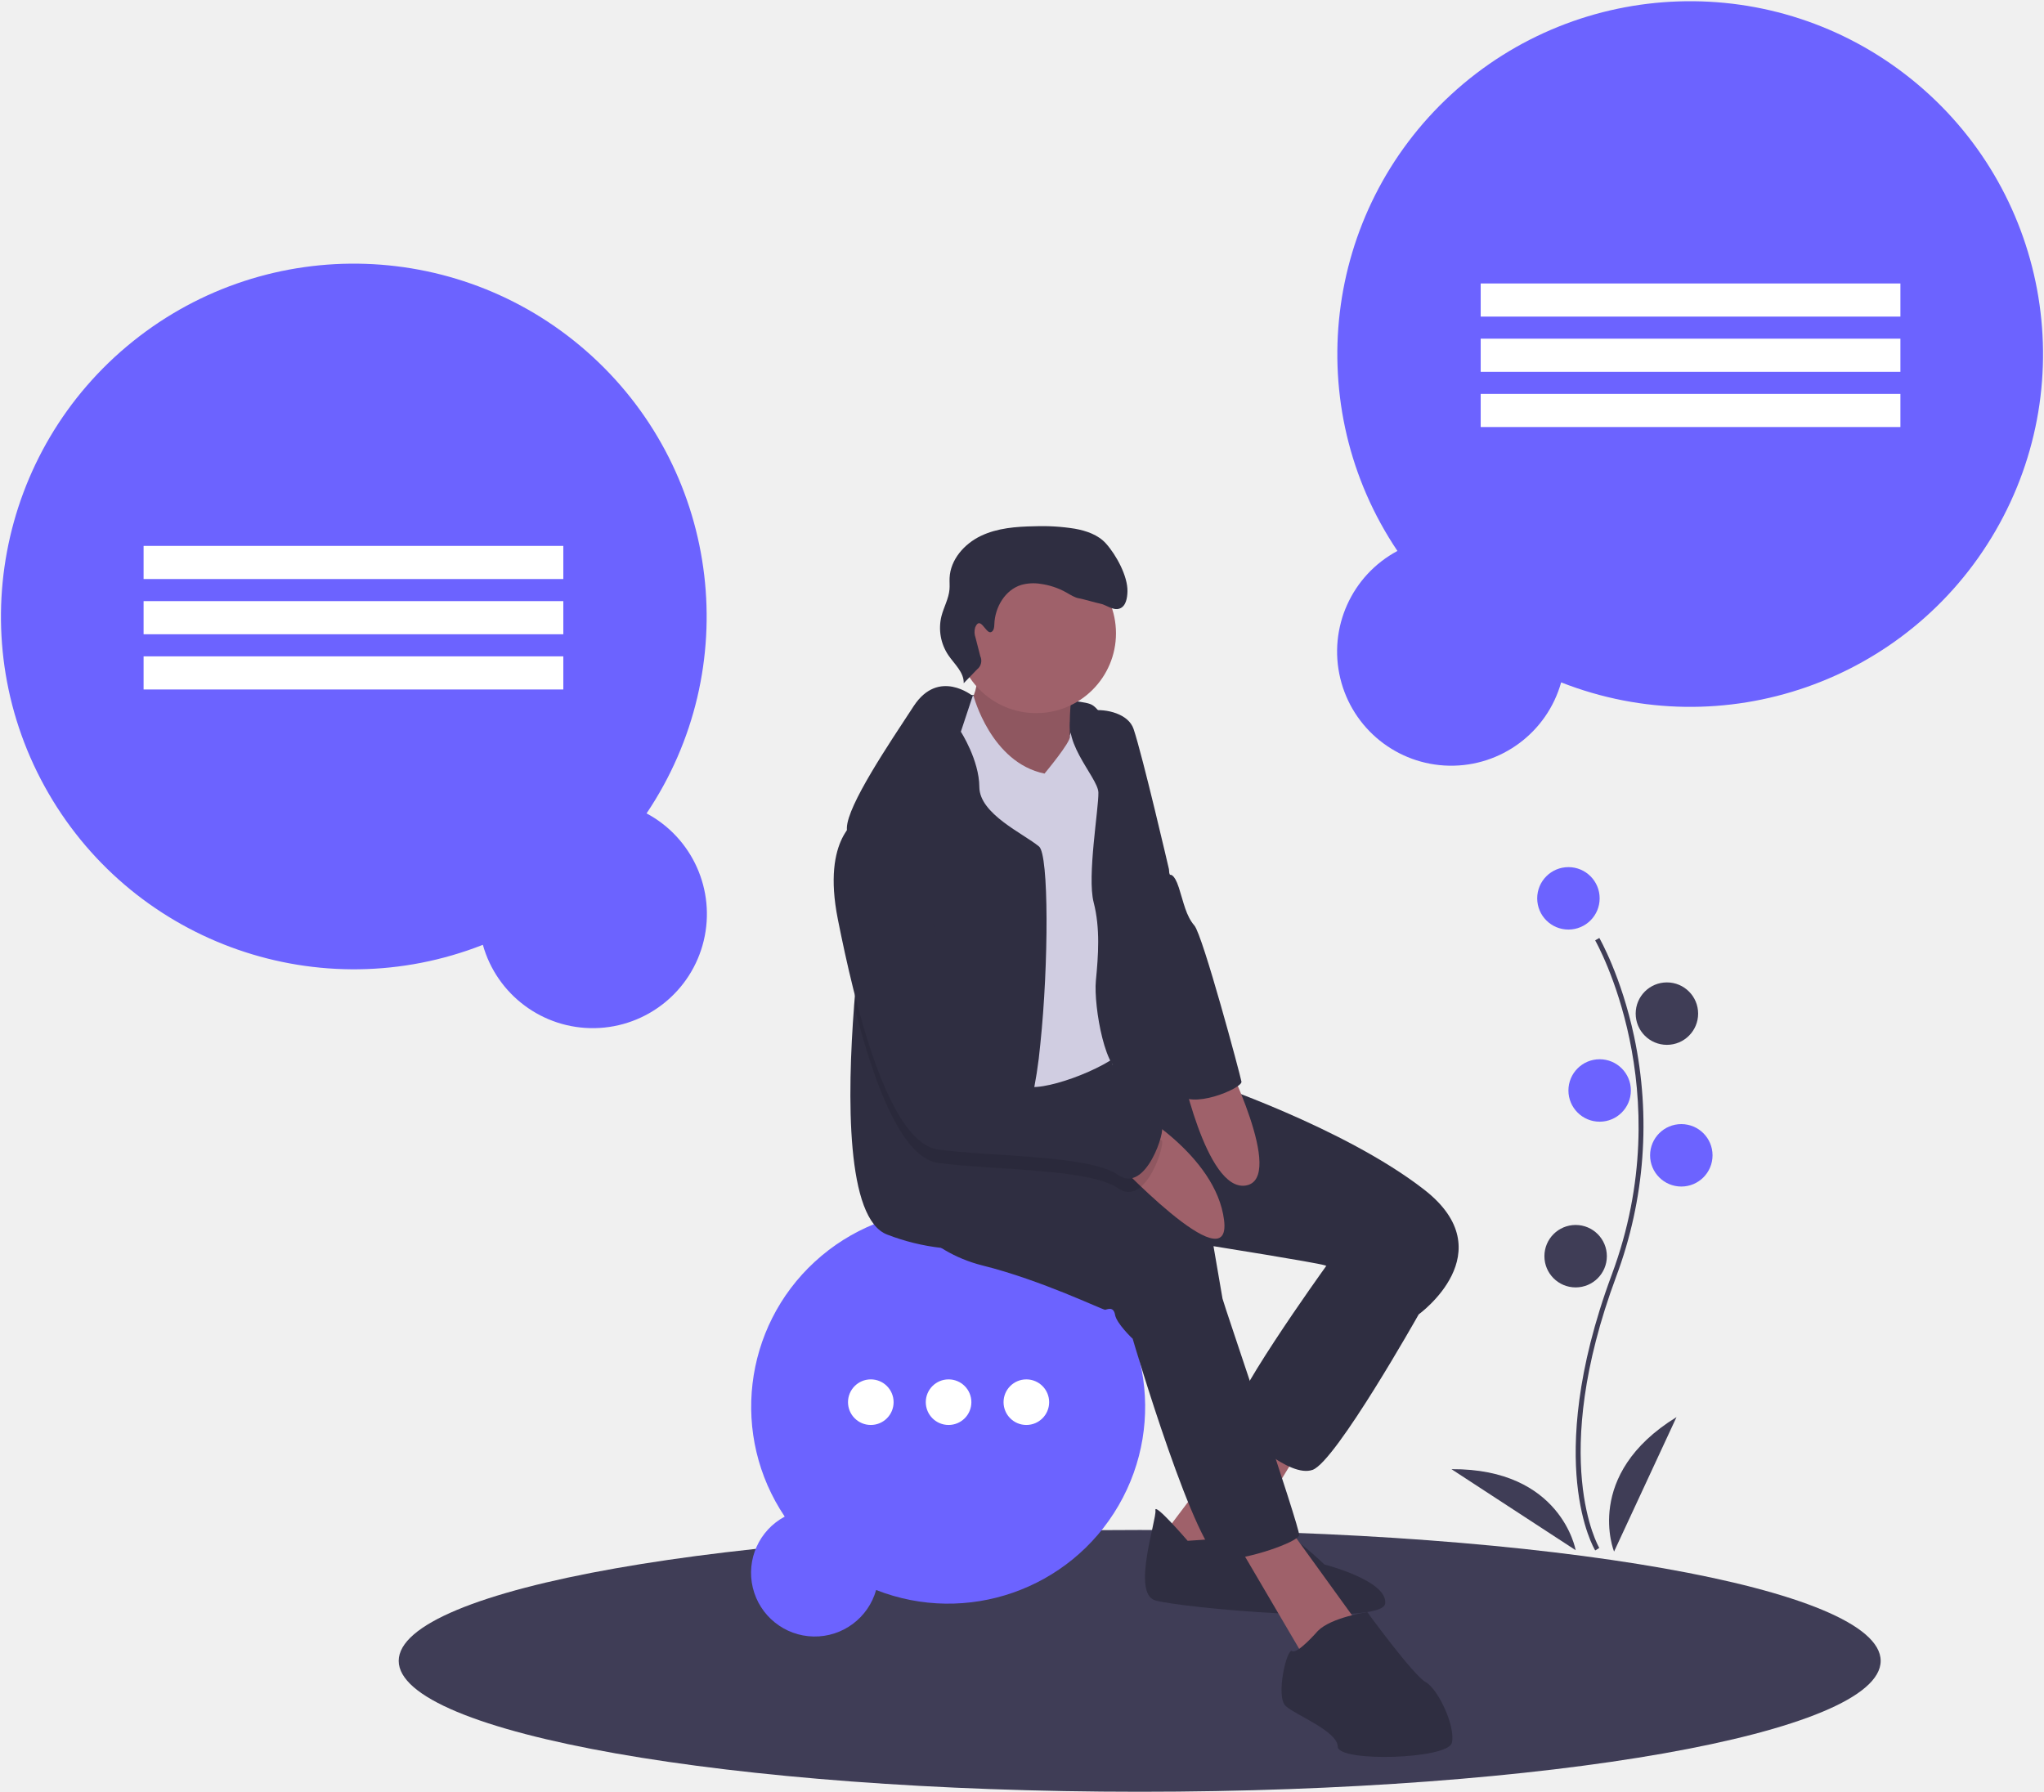
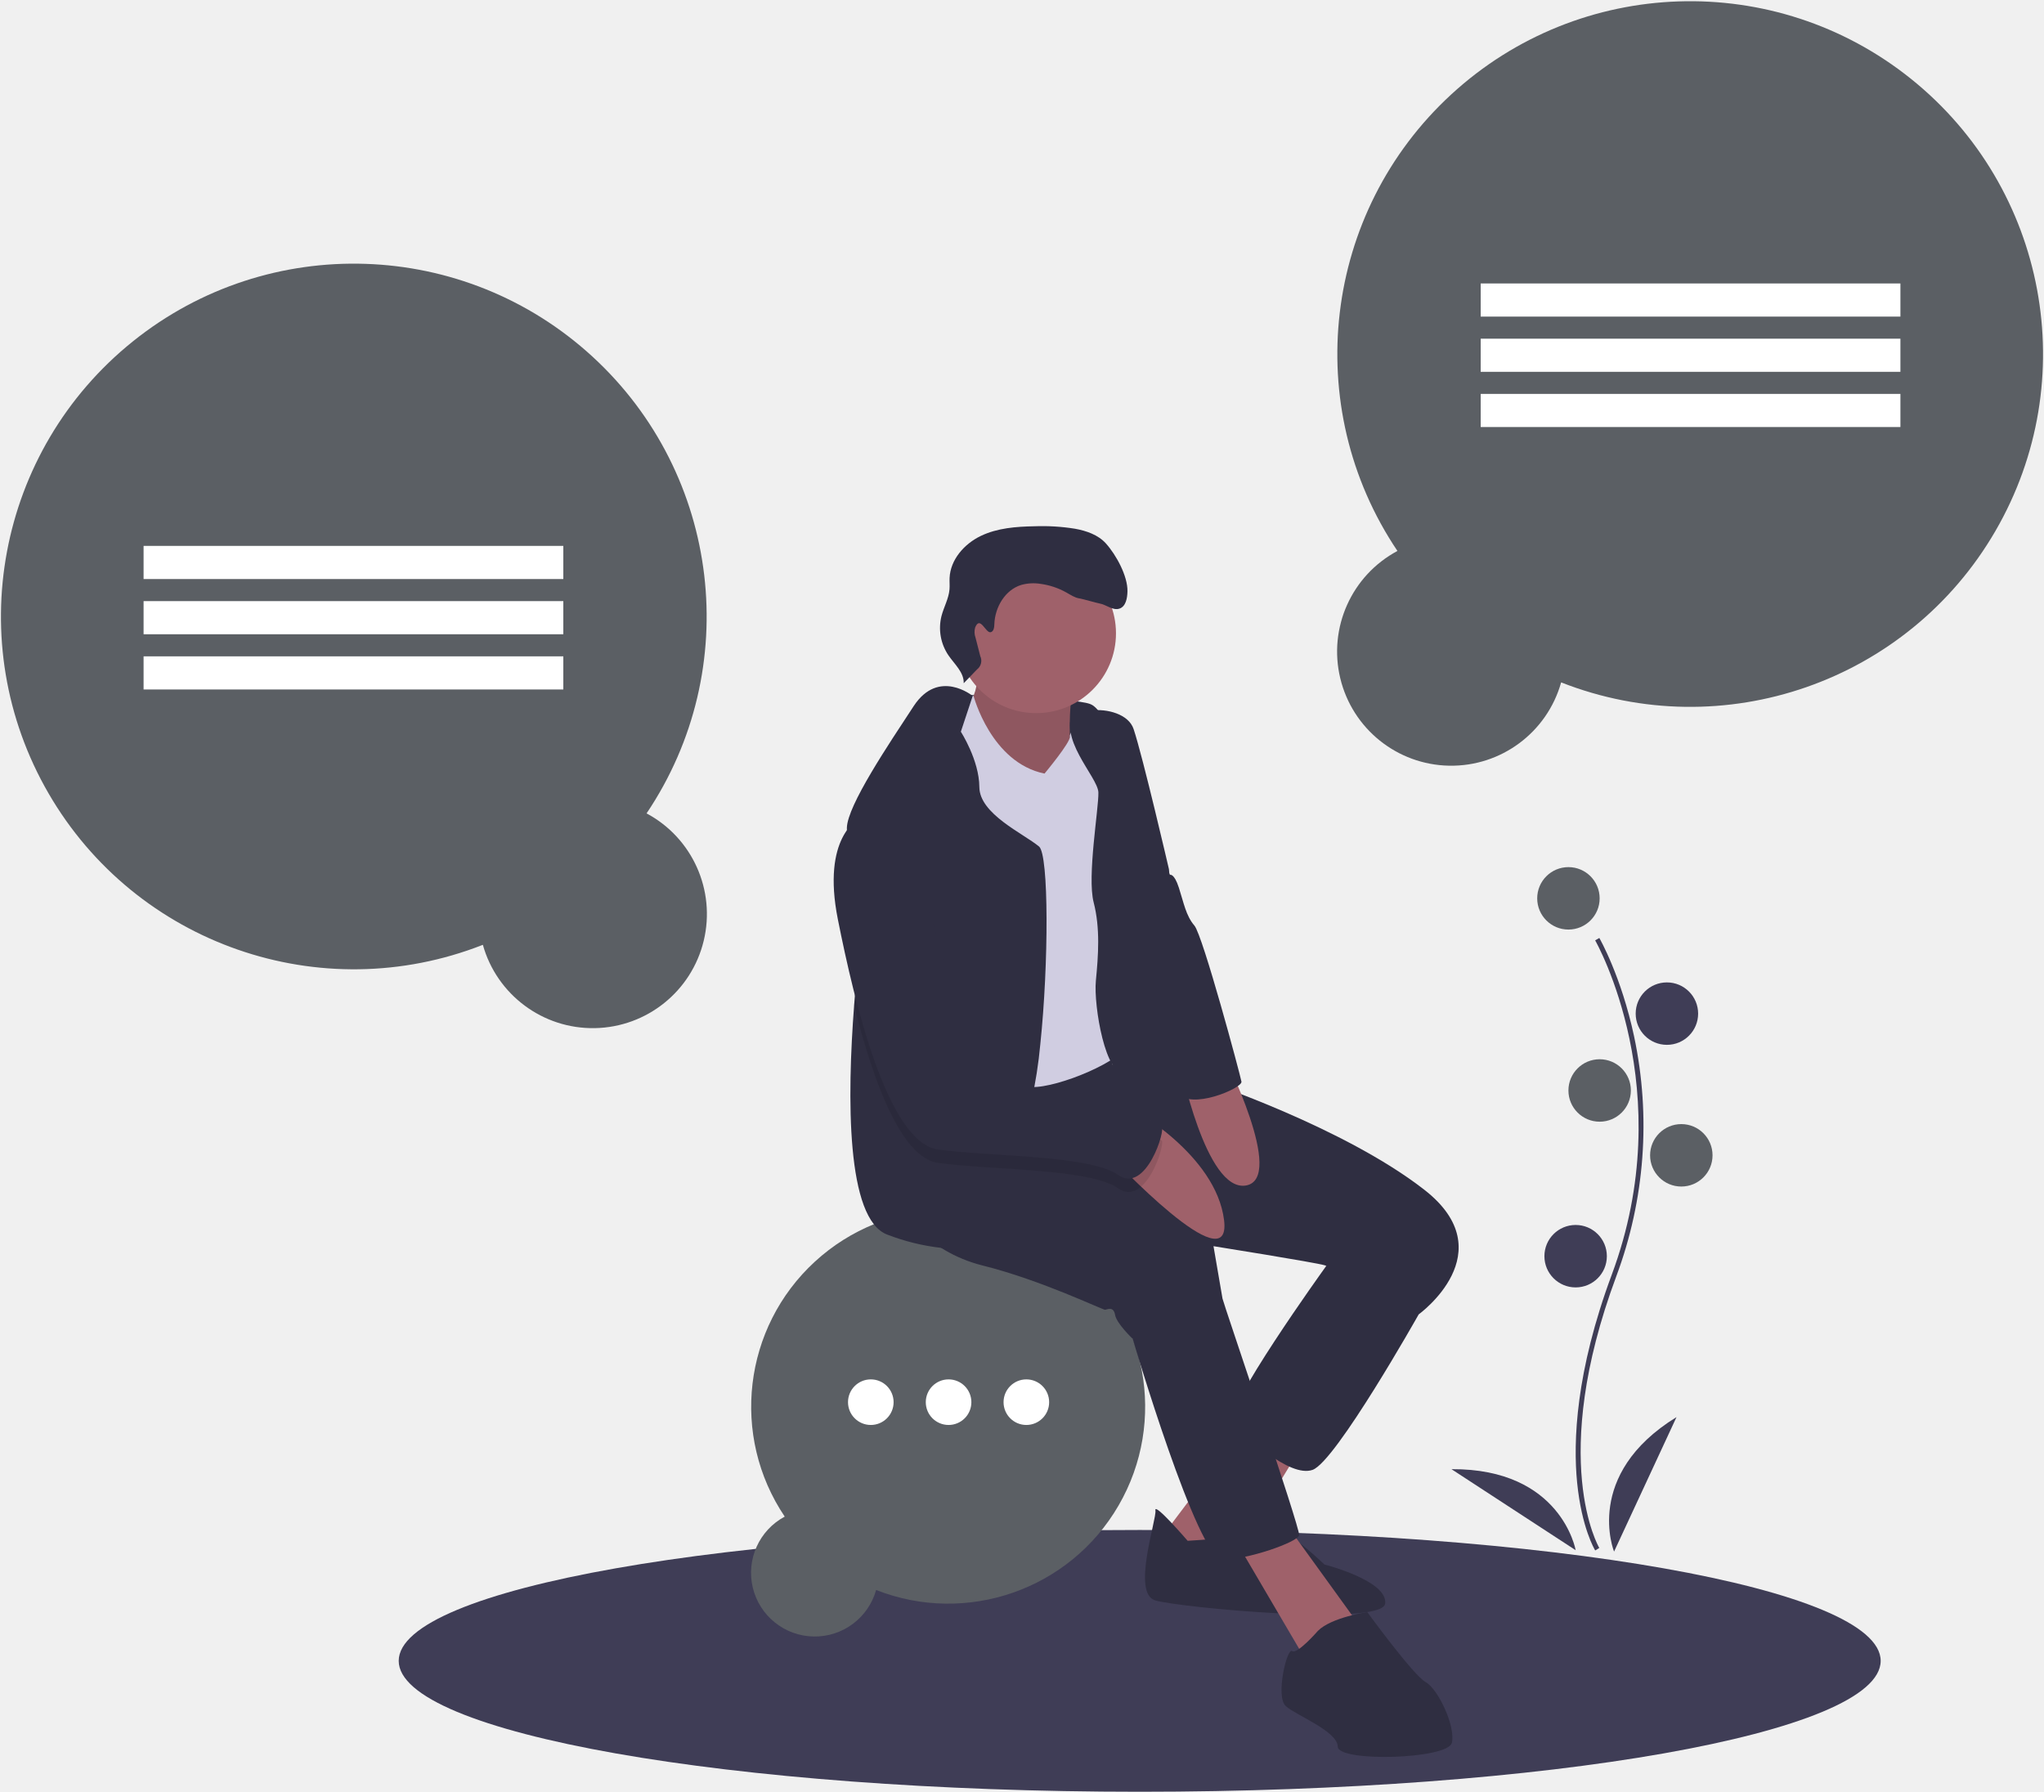
<svg xmlns="http://www.w3.org/2000/svg" id="bafbdcdd-db4a-4743-9ceb-46364dc67d6e" data-name="Layer 1" width="851" height="746.054" viewBox="0 0 851 746.054">
  <ellipse cx="474.5" cy="691.554" rx="308.5" ry="54.5" fill="#3f3d56" />
-   <path d="M443.693,415.653A146.9,146.9,0,1,0,375.535,470.378a47.518,47.518,0,1,0,68.159-54.725Z" transform="translate(-174.5 -76.9729)" fill="#6c63ff" />
+   <path d="M443.693,415.653A146.9,146.9,0,1,0,375.535,470.378a47.518,47.518,0,1,0,68.159-54.725Z" transform="translate(-174.5 -76.9729)" fill="#5b5f64" />
  <rect x="59.782" y="227.304" width="174.746" height="13.796" fill="#fff" />
  <rect x="59.782" y="250.297" width="174.746" height="13.796" fill="#fff" />
  <rect x="59.782" y="273.29" width="174.746" height="13.796" fill="#fff" />
-   <path d="M756.307,306.379a146.9,146.9,0,1,1,68.159,54.725,47.518,47.518,0,1,1-68.159-54.725Z" transform="translate(-174.5 -76.9729)" fill="#6c63ff" />
+   <path d="M756.307,306.379a146.9,146.9,0,1,1,68.159,54.725,47.518,47.518,0,1,1-68.159-54.725Z" transform="translate(-174.5 -76.9729)" fill="#5b5f64" />
  <rect x="790.973" y="195.003" width="174.746" height="13.796" transform="translate(1582.191 326.829) rotate(-180)" fill="#fff" />
  <rect x="790.973" y="217.996" width="174.746" height="13.796" transform="translate(1582.191 372.8147) rotate(-180)" fill="#fff" />
  <rect x="790.973" y="240.989" width="174.746" height="13.796" transform="translate(1582.191 418.8005) rotate(-180)" fill="#fff" />
-   <path d="M501.213,708.464a82.013,82.013,0,1,1,38.052,30.553,26.529,26.529,0,1,1-38.052-30.553Z" transform="translate(-174.5 -76.9729)" fill="#6c63ff" />
+   <path d="M501.213,708.464a82.013,82.013,0,1,1,38.052,30.553,26.529,26.529,0,1,1-38.052-30.553Z" transform="translate(-174.5 -76.9729)" fill="#5b5f64" />
  <circle cx="362.551" cy="583.84" r="9.491" fill="#fff" />
  <circle cx="394.932" cy="583.84" r="9.491" fill="#fff" />
  <circle cx="427.312" cy="583.84" r="9.491" fill="#fff" />
  <path d="M578.936,366.381s42.346,1.151,49.34,3.696,10.121,20.74,10.121,20.74l-32.879,10.334-24.592-1.393-18.508,1.308L572.753,374Z" transform="translate(-174.5 -76.9729)" fill="#2f2e41" />
  <path d="M580.763,352.486s2.786,10.761-3.397,18.38S603.947,405.635,603.947,405.635l17.285-2.971s-3.81-33.064,1.308-41.437S580.763,352.486,580.763,352.486Z" transform="translate(-174.5 -76.9729)" fill="#9f616a" />
  <path d="M580.763,352.486s2.786,10.761-3.397,18.38S603.947,405.635,603.947,405.635l17.285-2.971s-3.81-33.064,1.308-41.437S580.763,352.486,580.763,352.486Z" transform="translate(-174.5 -76.9729)" opacity="0.1" />
  <polygon points="521.22 590.132 483.081 640.709 509.109 655.905 544.931 597.296 521.22 590.132" fill="#9f616a" />
  <path d="M668.968,718.535s-14.044-16.319-13.419-12.68-9.993,34.5-.114,37.485,94.601,10.903,95.766,1.336S725.927,728.414,725.927,728.414s-15.708-15.096-19.19-13.561S668.968,718.535,668.968,718.535Z" transform="translate(-174.5 -76.9729)" fill="#2f2e41" />
  <polygon points="512.663 638.435 543.126 690.333 566.125 677.014 535.407 634.525 512.663 638.435" fill="#9f616a" />
  <path d="M735.252,591.936l-9.041,12.793s-43.1,59.859-38.522,64.692,23.64,23.099,33.334,19.56S765.16,624.261,765.16,624.261l-8.984-35.921Z" transform="translate(-174.5 -76.9729)" fill="#2f2e41" />
  <path d="M549.59,579.826s9.652,18.01,34.116,24.108,50.023,18.565,50.932,18.408,3.483-1.535,4.108,2.104,7.335,9.979,7.335,9.979,27.023,91.829,37.343,91.928,31.529-7.292,31.969-10.178-31.6-96.662-31.913-98.481L679.728,595.86s42.375,6.766,46.327,7.96S765.16,624.261,765.16,624.261s35.836-25.829,2.317-51.913-91.132-45.218-91.132-45.218l-20.669-5.814-18.013-1.075-2.652-10.171-42.662,2.461-44.521,18.892Z" transform="translate(-174.5 -76.9729)" fill="#2f2e41" />
  <circle cx="431.395" cy="263.7" r="33.232" fill="#9f616a" />
  <path d="M575.83,367.383l3.997-.687s7.219,27.795,29.551,32.386c0,0,11.019-13.2,10.549-15.428s8.727-14.111,13.617-7.458-1.194,123.841,2.914,125.945,12.921,4.336,5.828,12.111-35.267,18.238-41.508,14.627-18.991-34.201-24.507-44.493-14.343-45.303-14.343-45.303-11.273-38.338-4.336-47.023S575.83,367.383,575.83,367.383Z" transform="translate(-174.5 -76.9729)" fill="#d0cde1" />
  <path d="M607.635,511.654a189.572,189.572,0,0,1-3.807,24.268c-1.63,6.508-3.527,10.437-5.693,10.27-5.526-.413-8.037,7.691-9.332,17.035-1.384,9.913-1.384,21.221-2.143,25.217-1.005,5.28-7.434,9.31-20.283,8.127a90.659,90.659,0,0,1-22.348-5.481c-17.347-6.307-16.834-57.455-13.931-95.409,1.775-23.263,4.443-41.582,4.443-41.582s-5.269-15.717-6.954-26.49a35.211,35.211,0,0,1-.502-5.95c.257-9.41,17.436-34.839,27.818-50.679,10.393-15.84,24.57-4.22,24.57-4.22l-4.934,14.891s7.647,11.799,7.702,23.029,18.307,19.334,24.86,24.77C611.218,432.866,611.117,478.466,607.635,511.654Z" transform="translate(-174.5 -76.9729)" fill="#2f2e41" />
  <path d="M622.064,372.081s1.198,1.416,6.681.725c6.576-.828,15.618,1.447,17.719,7.726,3.852,11.514,14.713,58.352,14.713,58.352s4.521,53.548,6.553,65.375,1.024,22.303,3.028,28.515-19.787-11.585-27.819-9.268-13.192-27.705-12.182-38.181,1.862-21.863-.924-32.623,2.153-39.24,1.969-45.765S614.092,383.967,622.064,372.081Z" transform="translate(-174.5 -76.9729)" fill="#2f2e41" />
  <path d="M645.578,538.507s35.186,19.196,38.553,46.518S637.069,558.57,637.069,558.57Z" transform="translate(-174.5 -76.9729)" fill="#9f616a" />
  <path d="M665.664,519.132s10.782,54.345,27.577,51.458-9.382-54.585-9.382-54.585Z" transform="translate(-174.5 -76.9729)" fill="#9f616a" />
  <path d="M723.184,756.048s-8.6,9.908-10.732,8.401-7.036,19.005-2.615,22.929,21.45,10.363,21.635,16.887,45.857,5.231,47.492-1.606-5.729-22.431-10.903-25.288-24.306-29.155-24.306-29.155S728.77,750.405,723.184,756.048Z" transform="translate(-174.5 -76.9729)" fill="#2f2e41" />
  <path d="M639.973,571.743c-8.16-5.76-30.943-7.189-51.171-8.517-8.874-.569-17.258-1.127-23.699-2.032-6.207-.86-11.788-6.53-16.744-14.981-7.513-12.804-13.585-32.004-18.262-50.534,1.775-23.263,4.443-41.582,4.443-41.582s-5.269-15.717-6.954-26.49a14.176,14.176,0,0,1,4.487-4.041c21.455-9.209,41.939,81.422,44.54,95.644.045.234.078.458.112.647,1.261,7.323,14.891,13.585,27.103,16.063,7.524,1.529,14.523,1.63,17.749-.357,8.473-5.202,34.527,15.617,36.503,16.209C660.055,552.376,651.694,580.037,639.973,571.743Z" transform="translate(-174.5 -76.9729)" opacity="0.1" />
  <path d="M532.077,417.988s-15.594,7.363-8.742,41.778,20.655,92.923,41.764,95.851,63.143,2.26,74.87,10.547,20.086-19.375,18.11-19.972-28.032-21.408-36.504-16.205-42.815-3.881-44.848-15.707S553.882,408.621,532.077,417.988Z" transform="translate(-174.5 -76.9729)" fill="#2f2e41" />
  <path d="M644.446,401.484l17.138,39.767s1.725-.861,3.73,5.351,2.943,11.67,6.454,15.75,19.134,62.276,19.603,65.005-21.577,12.138-26.503,4.555S644.446,401.484,644.446,401.484Z" transform="translate(-174.5 -76.9729)" fill="#2f2e41" />
  <path d="M586.988,340.21c1.274-.34,1.461-2.031,1.503-3.348.229-7.055,4.477-14.295,11.231-16.349a18.881,18.881,0,0,1,7.959-.438,30.145,30.145,0,0,1,10.778,3.596c1.759.989,3.484,2.18,5.48,2.482,1.318.2,7.023,1.858,8.335,2.092,2.885.513,5.566,3.094,8.334,2.134,2.648-.919,3.235-4.348,3.299-7.15.146-6.385-4.701-15.221-8.97-19.971-3.24-3.604-8.118-5.268-12.886-6.133a85.79,85.79,0,0,0-16.853-1.025c-7.631.136-15.474.725-22.355,4.027s-12.661,9.873-12.991,17.499c-.069,1.588.095,3.183-.038,4.768-.326,3.865-2.378,7.356-3.341,11.113a20.335,20.335,0,0,0,2.84,16.25c2.554,3.758,6.568,7.157,6.42,11.699l5.537-5.737a4.547,4.547,0,0,0,1.352-5.556l-1.96-7.645a6.898,6.898,0,0,1-.17-4.255C582.593,333.07,584.865,340.777,586.988,340.21Z" transform="translate(-174.5 -76.9729)" fill="#2f2e41" />
  <path d="M838.646,722.549c-.229-.375-5.641-9.41-7.517-28.172-1.721-17.213-.614-46.227,14.433-86.698,28.506-76.671-6.569-138.533-6.928-139.149l1.73-1.004c.091.156,9.142,15.929,14.488,41.044a179.061,179.061,0,0,1-7.416,99.807c-28.457,76.54-7.301,112.773-7.084,113.131Z" transform="translate(-174.5 -76.9729)" fill="#3f3d56" />
-   <circle cx="653" cy="374.054" r="13" fill="#6c63ff" />
+   <circle cx="653" cy="374.054" r="13" fill="#5b5f64" />
  <circle cx="694" cy="422.054" r="13" fill="#3f3d56" />
-   <circle cx="666" cy="454.054" r="13" fill="#6c63ff" />
-   <circle cx="700" cy="481.054" r="13" fill="#6c63ff" />
+   <circle cx="666" cy="454.054" r="13" fill="#5b5f64" />
+   <circle cx="700" cy="481.054" r="13" fill="#5b5f64" />
  <circle cx="656" cy="523.054" r="13" fill="#3f3d56" />
  <path d="M846.5,723.027s-13-32,26-56Z" transform="translate(-174.5 -76.9729)" fill="#3f3d56" />
  <path d="M830.512,722.447s-5.916-34.029-51.709-33.738Z" transform="translate(-174.5 -76.9729)" fill="#3f3d56" />
</svg>
